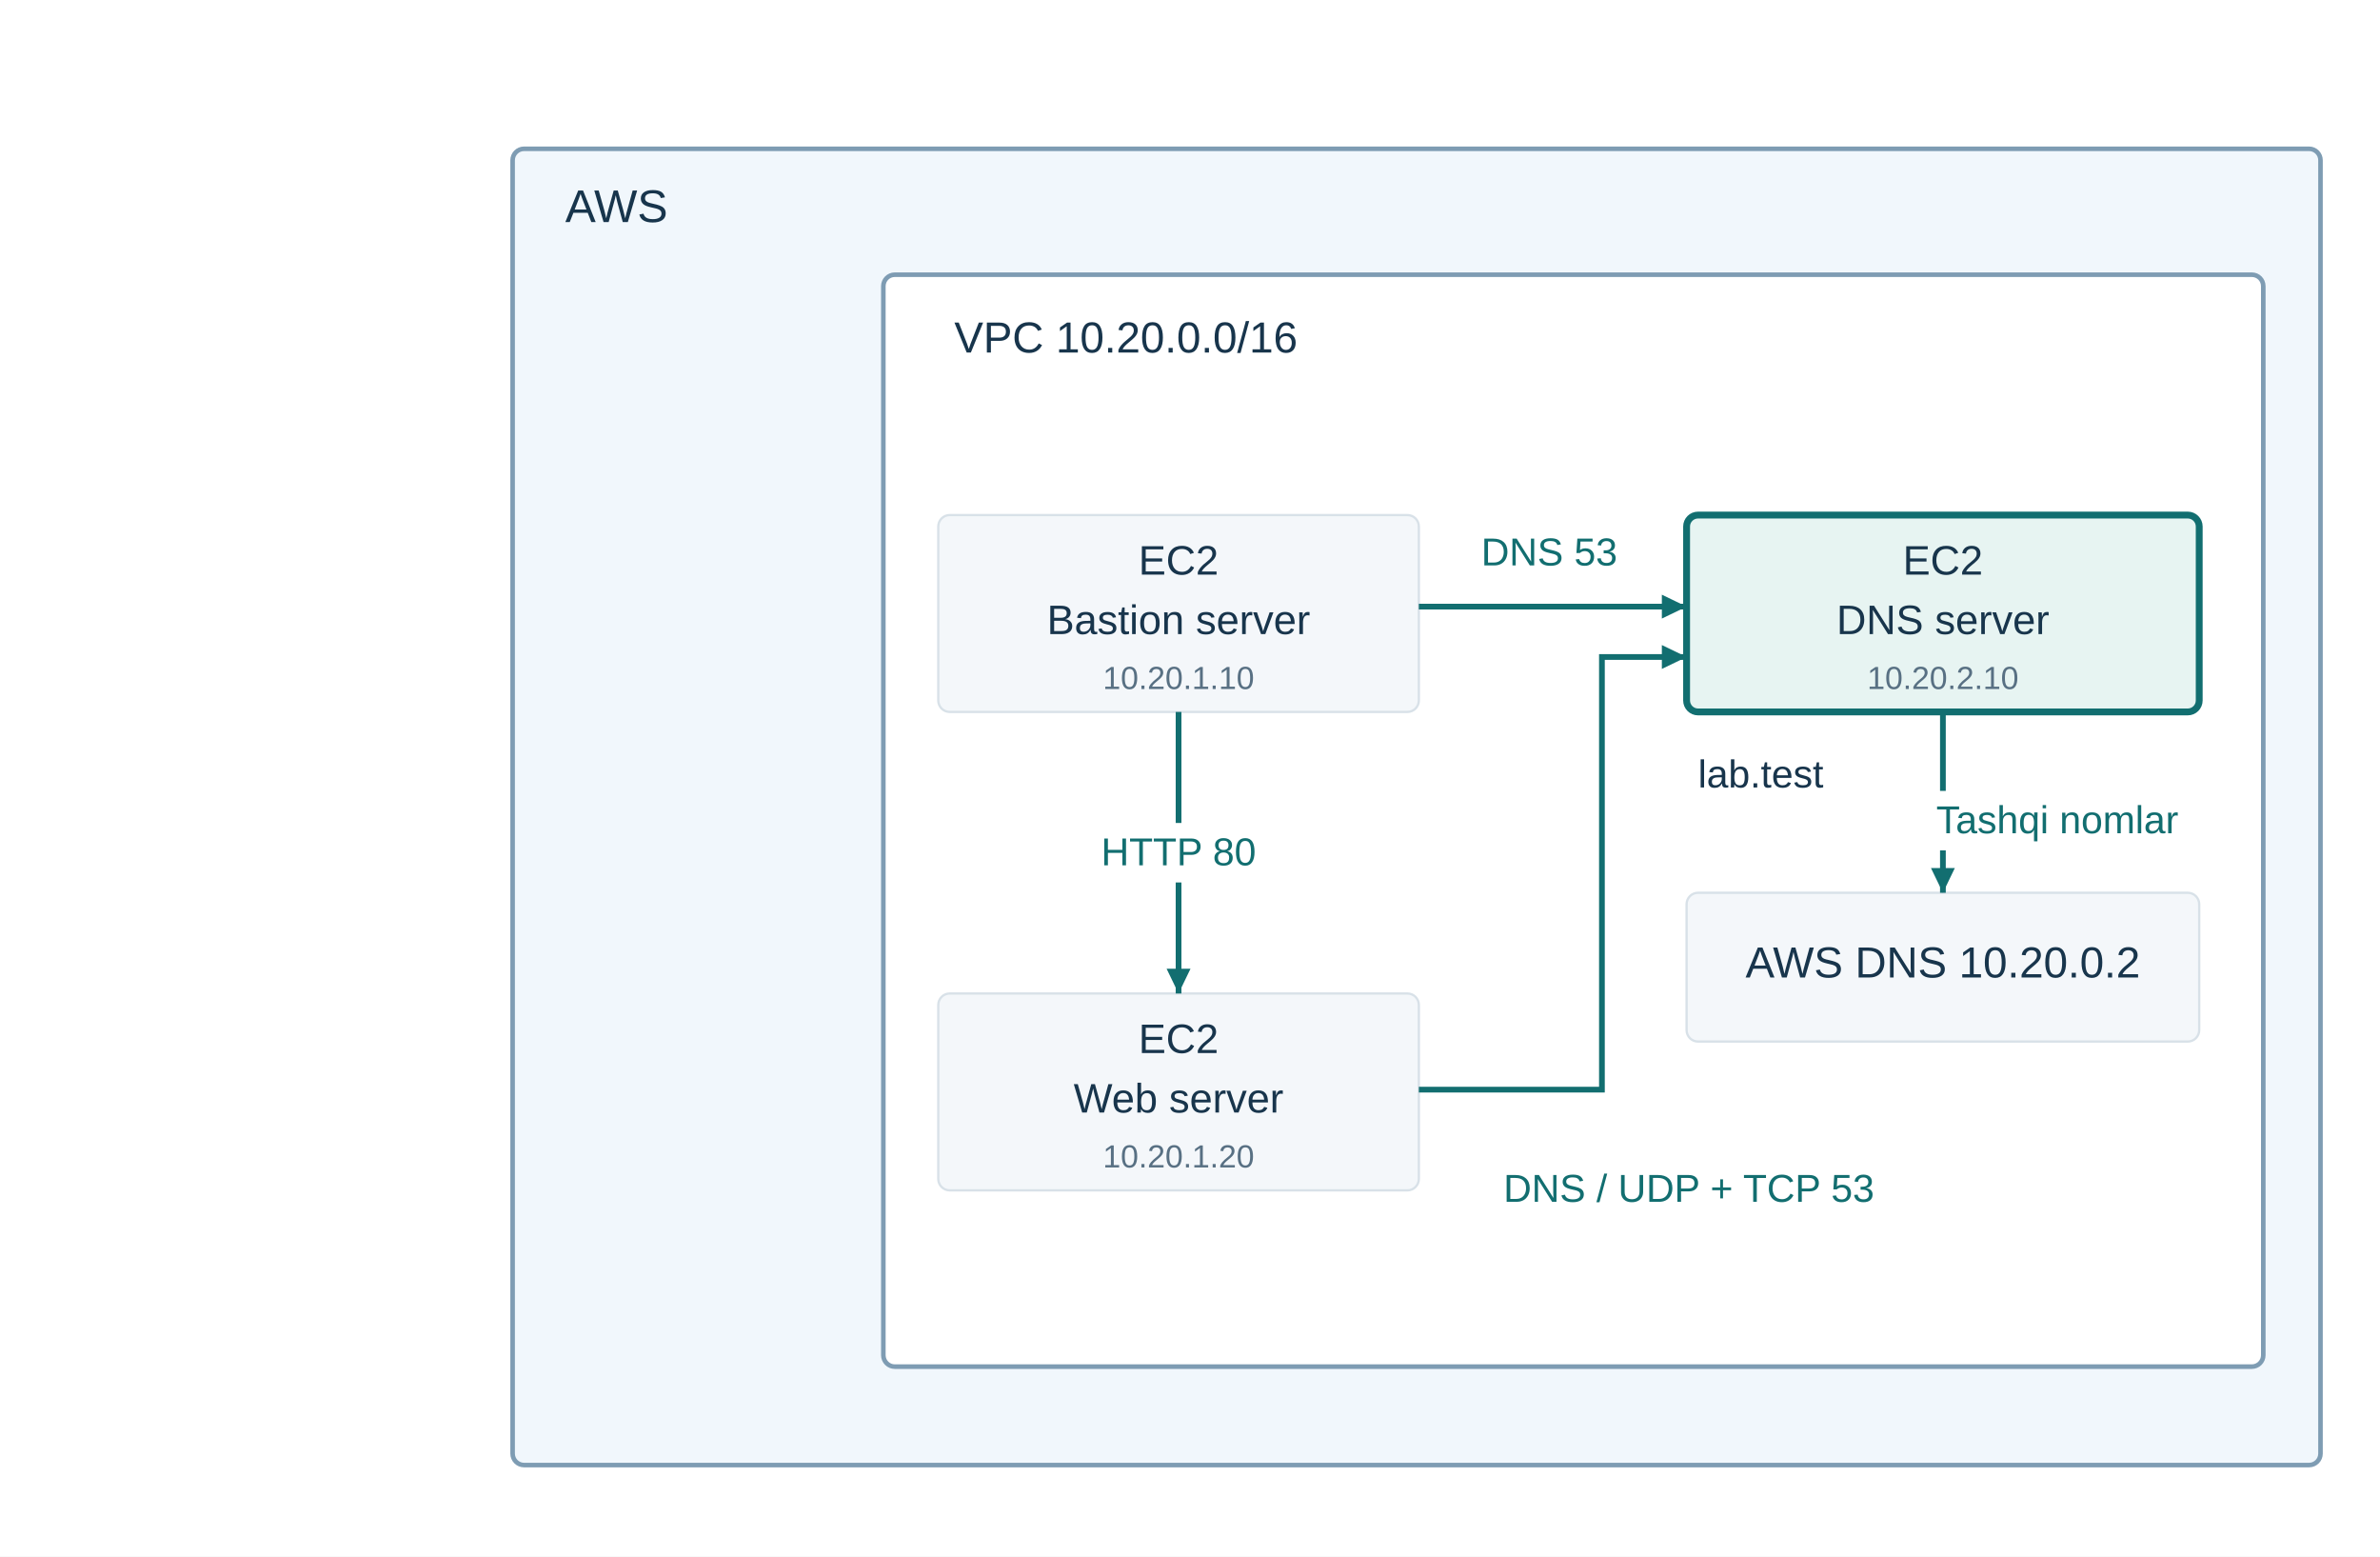
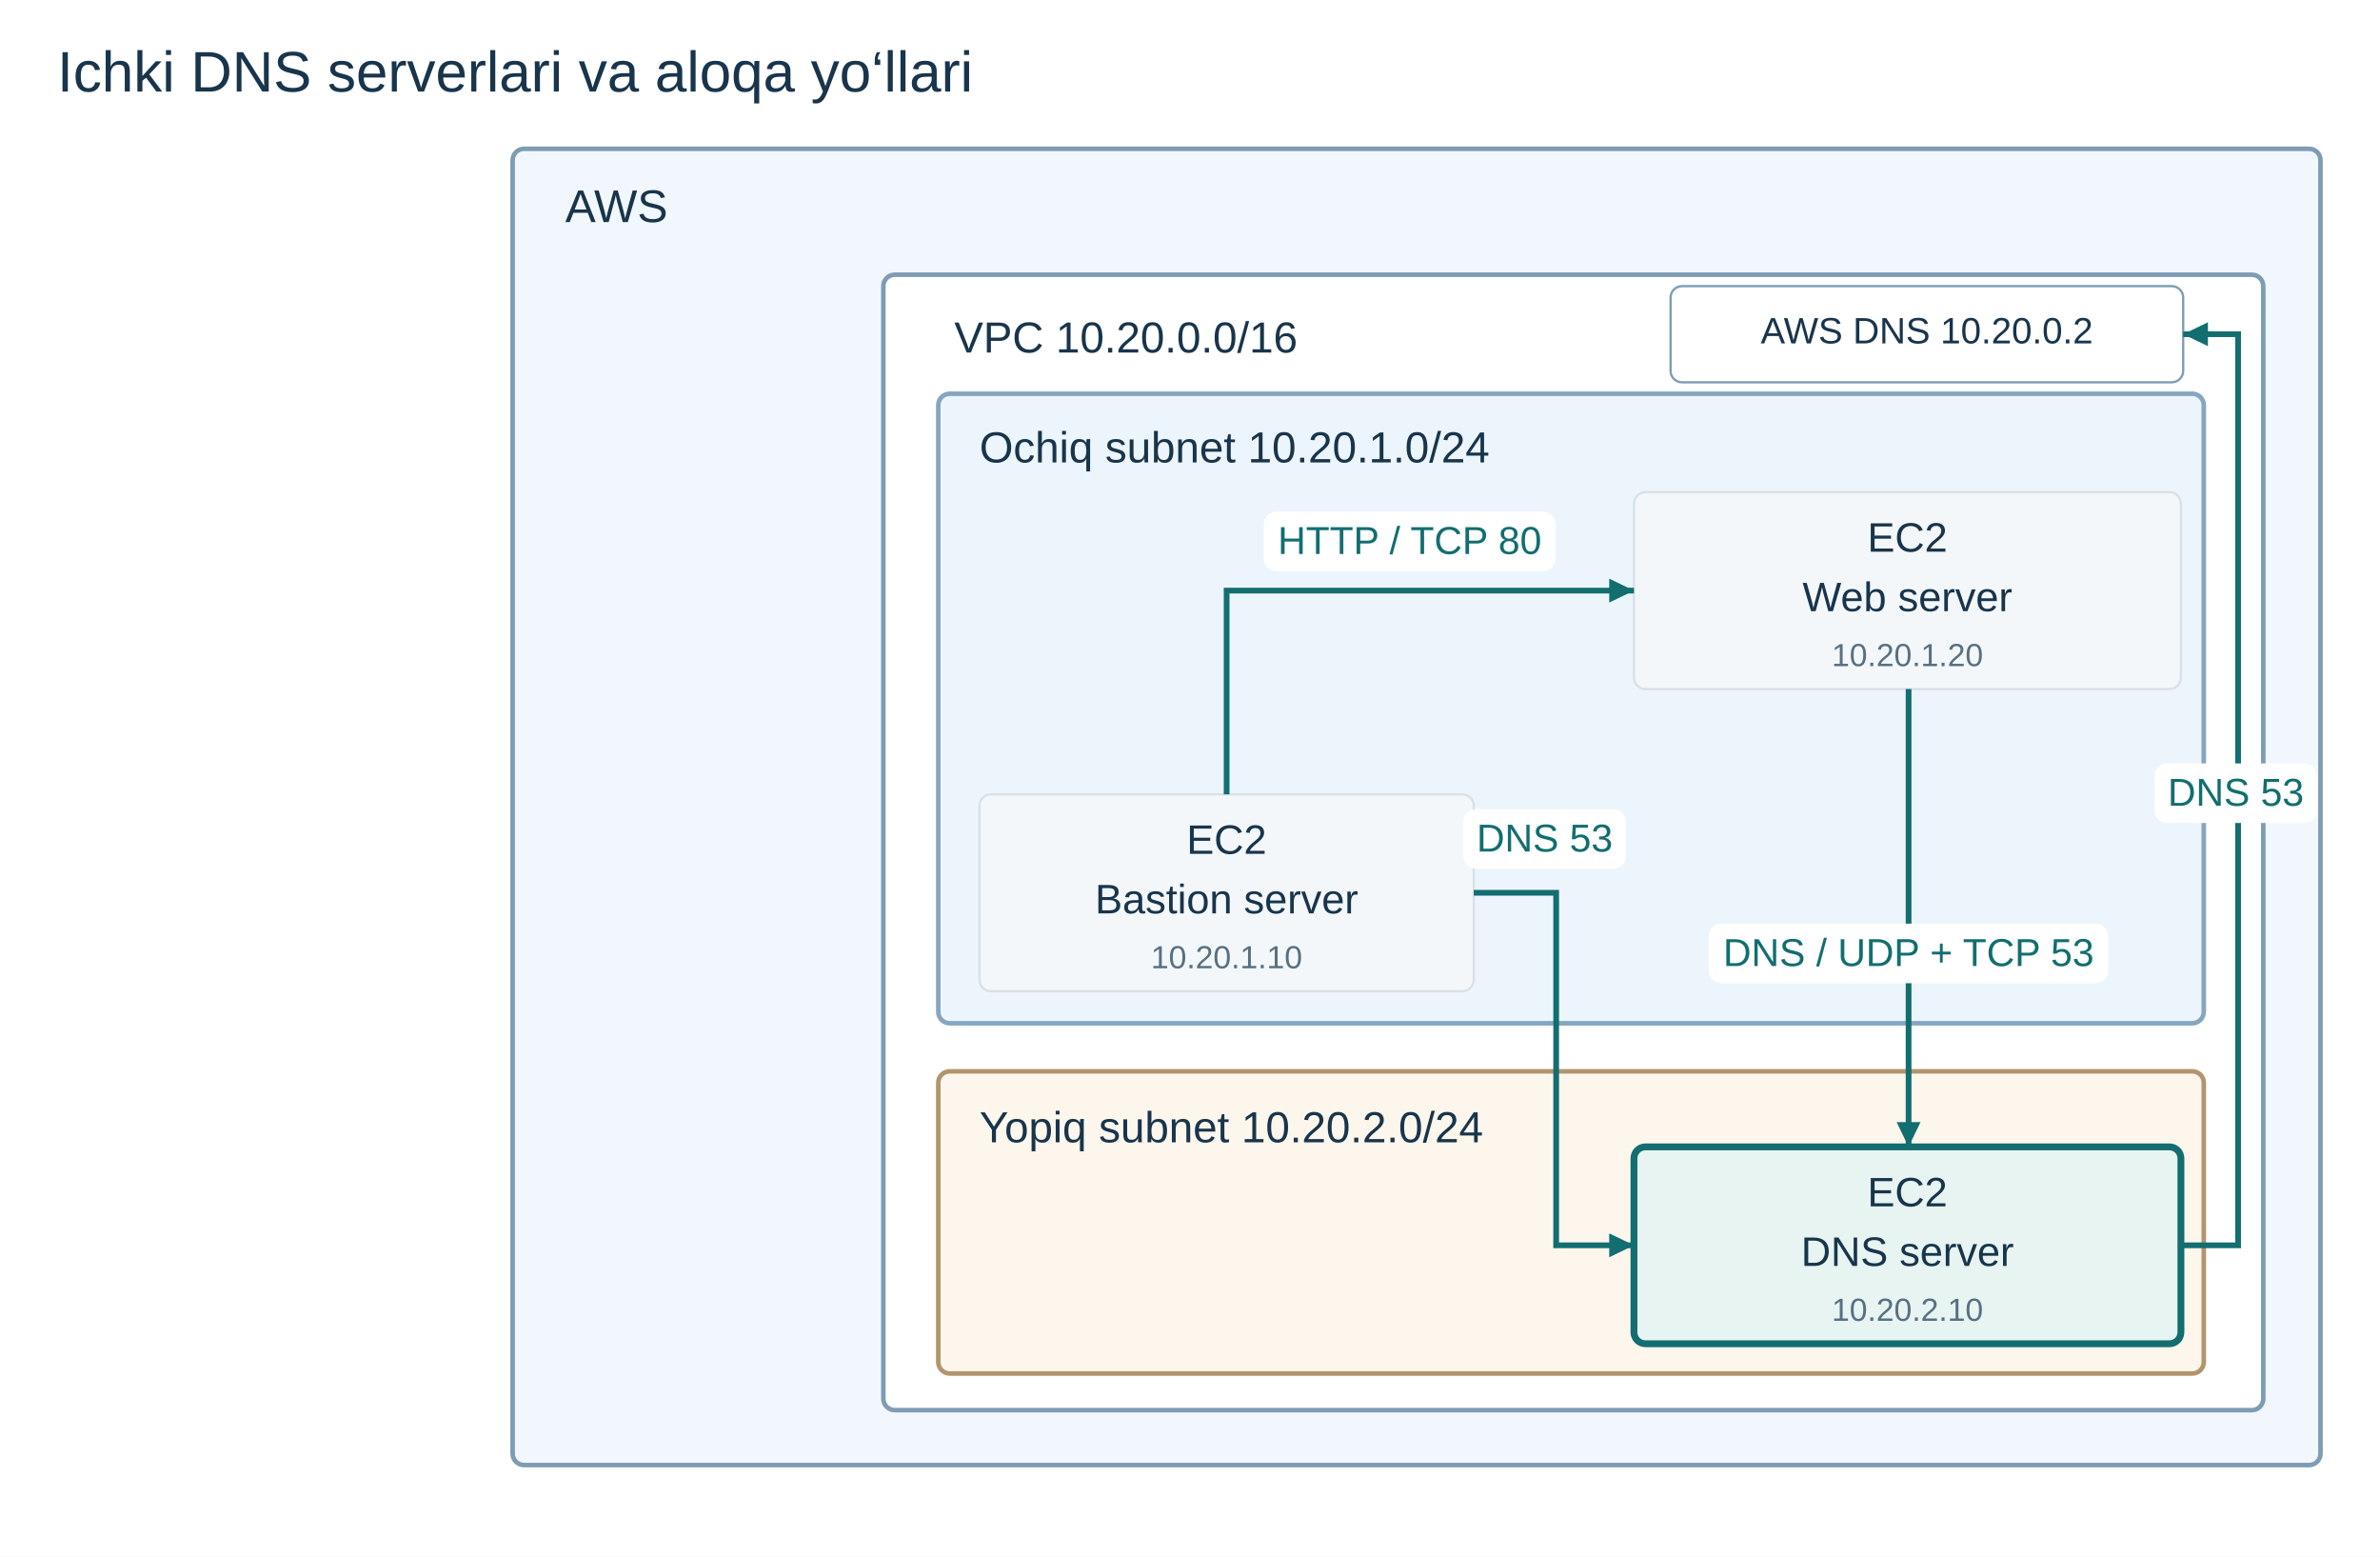
<svg xmlns="http://www.w3.org/2000/svg" width="1040" height="680" viewBox="0 0 1040 680" role="img">
  <rect width="1040" height="680" fill="white" />
+   <text x="25" y="40" font-size="25" font-family="Arial,MS Gothic,sans-serif" fill="#18354c">Ichki DNS serverlari va aloqa yo‘llari</text>
  <rect x="224" y="65" width="790" height="575" rx="5" fill="#f1f7fc" stroke="#7e9cb3" stroke-width="2" />
  <text x="247" y="97" font-size="20" font-family="Arial,MS Gothic,sans-serif" fill="#18354c">AWS</text>
-   <rect x="386" y="120" width="603" height="477" rx="5" fill="white" stroke="#7e9cb3" stroke-width="2" />
+   <rect x="386" y="120" width="603" height="496" rx="5" fill="white" stroke="#7e9cb3" stroke-width="2" />
  <text x="417" y="154" font-size="19" font-family="Arial,MS Gothic,sans-serif" fill="#18354c">VPC  10.20.0.0/16</text>
-   <rect x="410" y="225" width="210" height="86" rx="5" fill="#f4f7fa" stroke="#d8e1e8" stroke-width="1" />
-   <text x="515.0" y="251" font-size="18" font-family="Arial,MS Gothic,sans-serif" fill="#18354c" text-anchor="middle">EC2</text>
-   <text x="515.0" y="277" font-size="18" font-family="Arial,MS Gothic,sans-serif" fill="#18354c" text-anchor="middle">Bastion server</text>
-   <text x="515.0" y="301" font-size="14" font-family="Arial,MS Gothic,sans-serif" fill="#587083" text-anchor="middle">10.20.1.10</text>
-   <rect x="410" y="434" width="210" height="86" rx="5" fill="#f4f7fa" stroke="#d8e1e8" stroke-width="1" />
-   <text x="515.0" y="460" font-size="18" font-family="Arial,MS Gothic,sans-serif" fill="#18354c" text-anchor="middle">EC2</text>
-   <text x="515.0" y="486" font-size="18" font-family="Arial,MS Gothic,sans-serif" fill="#18354c" text-anchor="middle">Web server</text>
-   <text x="515.0" y="510" font-size="14" font-family="Arial,MS Gothic,sans-serif" fill="#587083" text-anchor="middle">10.20.1.20</text>
-   <rect x="737" y="225" width="224" height="86" rx="5" fill="#e7f4f2" stroke="#126e70" stroke-width="3" />
-   <text x="849.0" y="251" font-size="18" font-family="Arial,MS Gothic,sans-serif" fill="#18354c" text-anchor="middle">EC2</text>
-   <text x="849.0" y="277" font-size="18" font-family="Arial,MS Gothic,sans-serif" fill="#18354c" text-anchor="middle">DNS server</text>
-   <text x="849.0" y="301" font-size="14" font-family="Arial,MS Gothic,sans-serif" fill="#587083" text-anchor="middle">10.20.2.10</text>
-   <polyline points="620,265 737,265" fill="none" stroke="#126e70" stroke-width="2.5" />
-   <polygon points="737.00,265.00 726.19,270.22 726.19,259.78" fill="#126e70" />
-   <rect x="642.0" y="229" width="70.0" height="25" rx="5" fill="white" stroke="white" stroke-width="1" />
-   <text x="677" y="247" font-size="17" font-family="Arial,MS Gothic,sans-serif" fill="#126e70" text-anchor="middle">DNS 53</text>
-   <polyline points="620,476 700,476 700,287 737,287" fill="none" stroke="#126e70" stroke-width="2.5" />
-   <polygon points="737.00,287.00 726.19,292.22 726.19,281.78" fill="#126e70" />
-   <rect x="651.262" y="507" width="173.477" height="25" rx="5" fill="white" stroke="white" stroke-width="1" />
-   <text x="738" y="525" font-size="17" font-family="Arial,MS Gothic,sans-serif" fill="#126e70" text-anchor="middle">DNS / UDP + TCP 53</text>
-   <rect x="737" y="390" width="224" height="65" rx="5" fill="#f4f7fa" stroke="#d8e1e8" stroke-width="1" />
-   <text x="849.0" y="427" font-size="19" font-family="Arial,MS Gothic,sans-serif" fill="#18354c" text-anchor="middle">AWS DNS  10.20.0.2</text>
-   <polyline points="849,311 849,390" fill="none" stroke="#126e70" stroke-width="2.5" />
-   <polygon points="849.00,390.00 843.78,379.19 854.22,379.19" fill="#126e70" />
-   <rect x="840.016" y="346" width="117.969" height="25" rx="5" fill="white" stroke="white" stroke-width="1" />
-   <text x="899" y="364" font-size="17" font-family="Arial,MS Gothic,sans-serif" fill="#126e70" text-anchor="middle">Tashqi nomlar</text>
-   <polyline points="515,311 515,434" fill="none" stroke="#126e70" stroke-width="2.5" />
-   <polygon points="515.00,434.00 509.78,423.19 520.22,423.19" fill="#126e70" />
-   <rect x="475.754" y="360" width="78.492" height="25" rx="5" fill="white" stroke="white" stroke-width="1" />
-   <text x="515" y="378" font-size="17" font-family="Arial,MS Gothic,sans-serif" fill="#126e70" text-anchor="middle">HTTP 80</text>
-   <text x="742" y="344" font-size="17" font-family="Arial,MS Gothic,sans-serif" fill="#18354c">lab.test</text>
+   <rect x="410" y="172" width="553" height="275" rx="5" fill="#edf5fc" stroke="#86a6bf" stroke-width="2" />
+   <text x="428" y="202" font-size="19" font-family="Arial,MS Gothic,sans-serif" fill="#18354c">Ochiq subnet  10.20.1.0/24</text>
+   <rect x="410" y="468" width="553" height="132" rx="5" fill="#fcf6ec" stroke="#b1956c" stroke-width="2" />
+   <text x="428" y="499" font-size="19" font-family="Arial,MS Gothic,sans-serif" fill="#18354c">Yopiq subnet  10.20.2.0/24</text>
+   <rect x="714" y="215" width="239" height="86" rx="5" fill="#f4f7fa" stroke="#d8e1e8" stroke-width="1" />
+   <text x="833.5" y="241" font-size="18" font-family="Arial,MS Gothic,sans-serif" fill="#18354c" text-anchor="middle">EC2</text>
+   <text x="833.5" y="267" font-size="18" font-family="Arial,MS Gothic,sans-serif" fill="#18354c" text-anchor="middle">Web server</text>
+   <text x="833.5" y="291" font-size="14" font-family="Arial,MS Gothic,sans-serif" fill="#587083" text-anchor="middle">10.20.1.20</text>
+   <rect x="428" y="347" width="216" height="86" rx="5" fill="#f4f7fa" stroke="#d8e1e8" stroke-width="1" />
+   <text x="536.0" y="373" font-size="18" font-family="Arial,MS Gothic,sans-serif" fill="#18354c" text-anchor="middle">EC2</text>
+   <text x="536.0" y="399" font-size="18" font-family="Arial,MS Gothic,sans-serif" fill="#18354c" text-anchor="middle">Bastion server</text>
+   <text x="536.0" y="423" font-size="14" font-family="Arial,MS Gothic,sans-serif" fill="#587083" text-anchor="middle">10.20.1.10</text>
+   <rect x="714" y="501" width="239" height="86" rx="5" fill="#e7f4f2" stroke="#126e70" stroke-width="3" />
+   <text x="833.5" y="527" font-size="18" font-family="Arial,MS Gothic,sans-serif" fill="#18354c" text-anchor="middle">EC2</text>
+   <text x="833.5" y="553" font-size="18" font-family="Arial,MS Gothic,sans-serif" fill="#18354c" text-anchor="middle">DNS server</text>
+   <text x="833.5" y="577" font-size="14" font-family="Arial,MS Gothic,sans-serif" fill="#587083" text-anchor="middle">10.20.2.10</text>
+   <rect x="730" y="125" width="224" height="42" rx="5" fill="white" stroke="#7e9cb3" stroke-width="1" />
+   <text x="842" y="150" font-size="16" font-family="Arial,MS Gothic,sans-serif" fill="#18354c" text-anchor="middle">AWS DNS  10.20.0.2</text>
+   <polyline points="536,347 536,258 714,258" fill="none" stroke="#126e70" stroke-width="2.5" />
+   <polygon points="714.00,258.00 703.19,263.22 703.19,252.78" fill="#126e70" />
+   <rect x="552.762" y="224" width="126.477" height="25" rx="5" fill="white" stroke="white" stroke-width="1" />
+   <text x="616" y="242" font-size="17" font-family="Arial,MS Gothic,sans-serif" fill="#126e70" text-anchor="middle">HTTP / TCP 80</text>
+   <polyline points="644,390 680,390 680,544 714,544" fill="none" stroke="#126e70" stroke-width="2.5" />
+   <polygon points="714.00,544.00 703.19,549.22 703.19,538.78" fill="#126e70" />
+   <rect x="640.0" y="354" width="70.0" height="25" rx="5" fill="white" stroke="white" stroke-width="1" />
+   <text x="675" y="372" font-size="17" font-family="Arial,MS Gothic,sans-serif" fill="#126e70" text-anchor="middle">DNS 53</text>
+   <polyline points="834,301 834,501" fill="none" stroke="#126e70" stroke-width="2.5" />
+   <polygon points="834.00,501.00 828.78,490.19 839.22,490.19" fill="#126e70" />
+   <rect x="747.262" y="404" width="173.477" height="25" rx="5" fill="white" stroke="white" stroke-width="1" />
+   <text x="834" y="422" font-size="17" font-family="Arial,MS Gothic,sans-serif" fill="#126e70" text-anchor="middle">DNS / UDP + TCP 53</text>
+   <polyline points="953,544 978,544 978,146 954,146" fill="none" stroke="#126e70" stroke-width="2.5" />
+   <polygon points="954.00,146.00 964.81,140.78 964.81,151.22" fill="#126e70" />
+   <rect x="942.0" y="334" width="70.0" height="25" rx="5" fill="white" stroke="white" stroke-width="1" />
+   <text x="977" y="352" font-size="17" font-family="Arial,MS Gothic,sans-serif" fill="#126e70" text-anchor="middle">DNS 53</text>
</svg>
